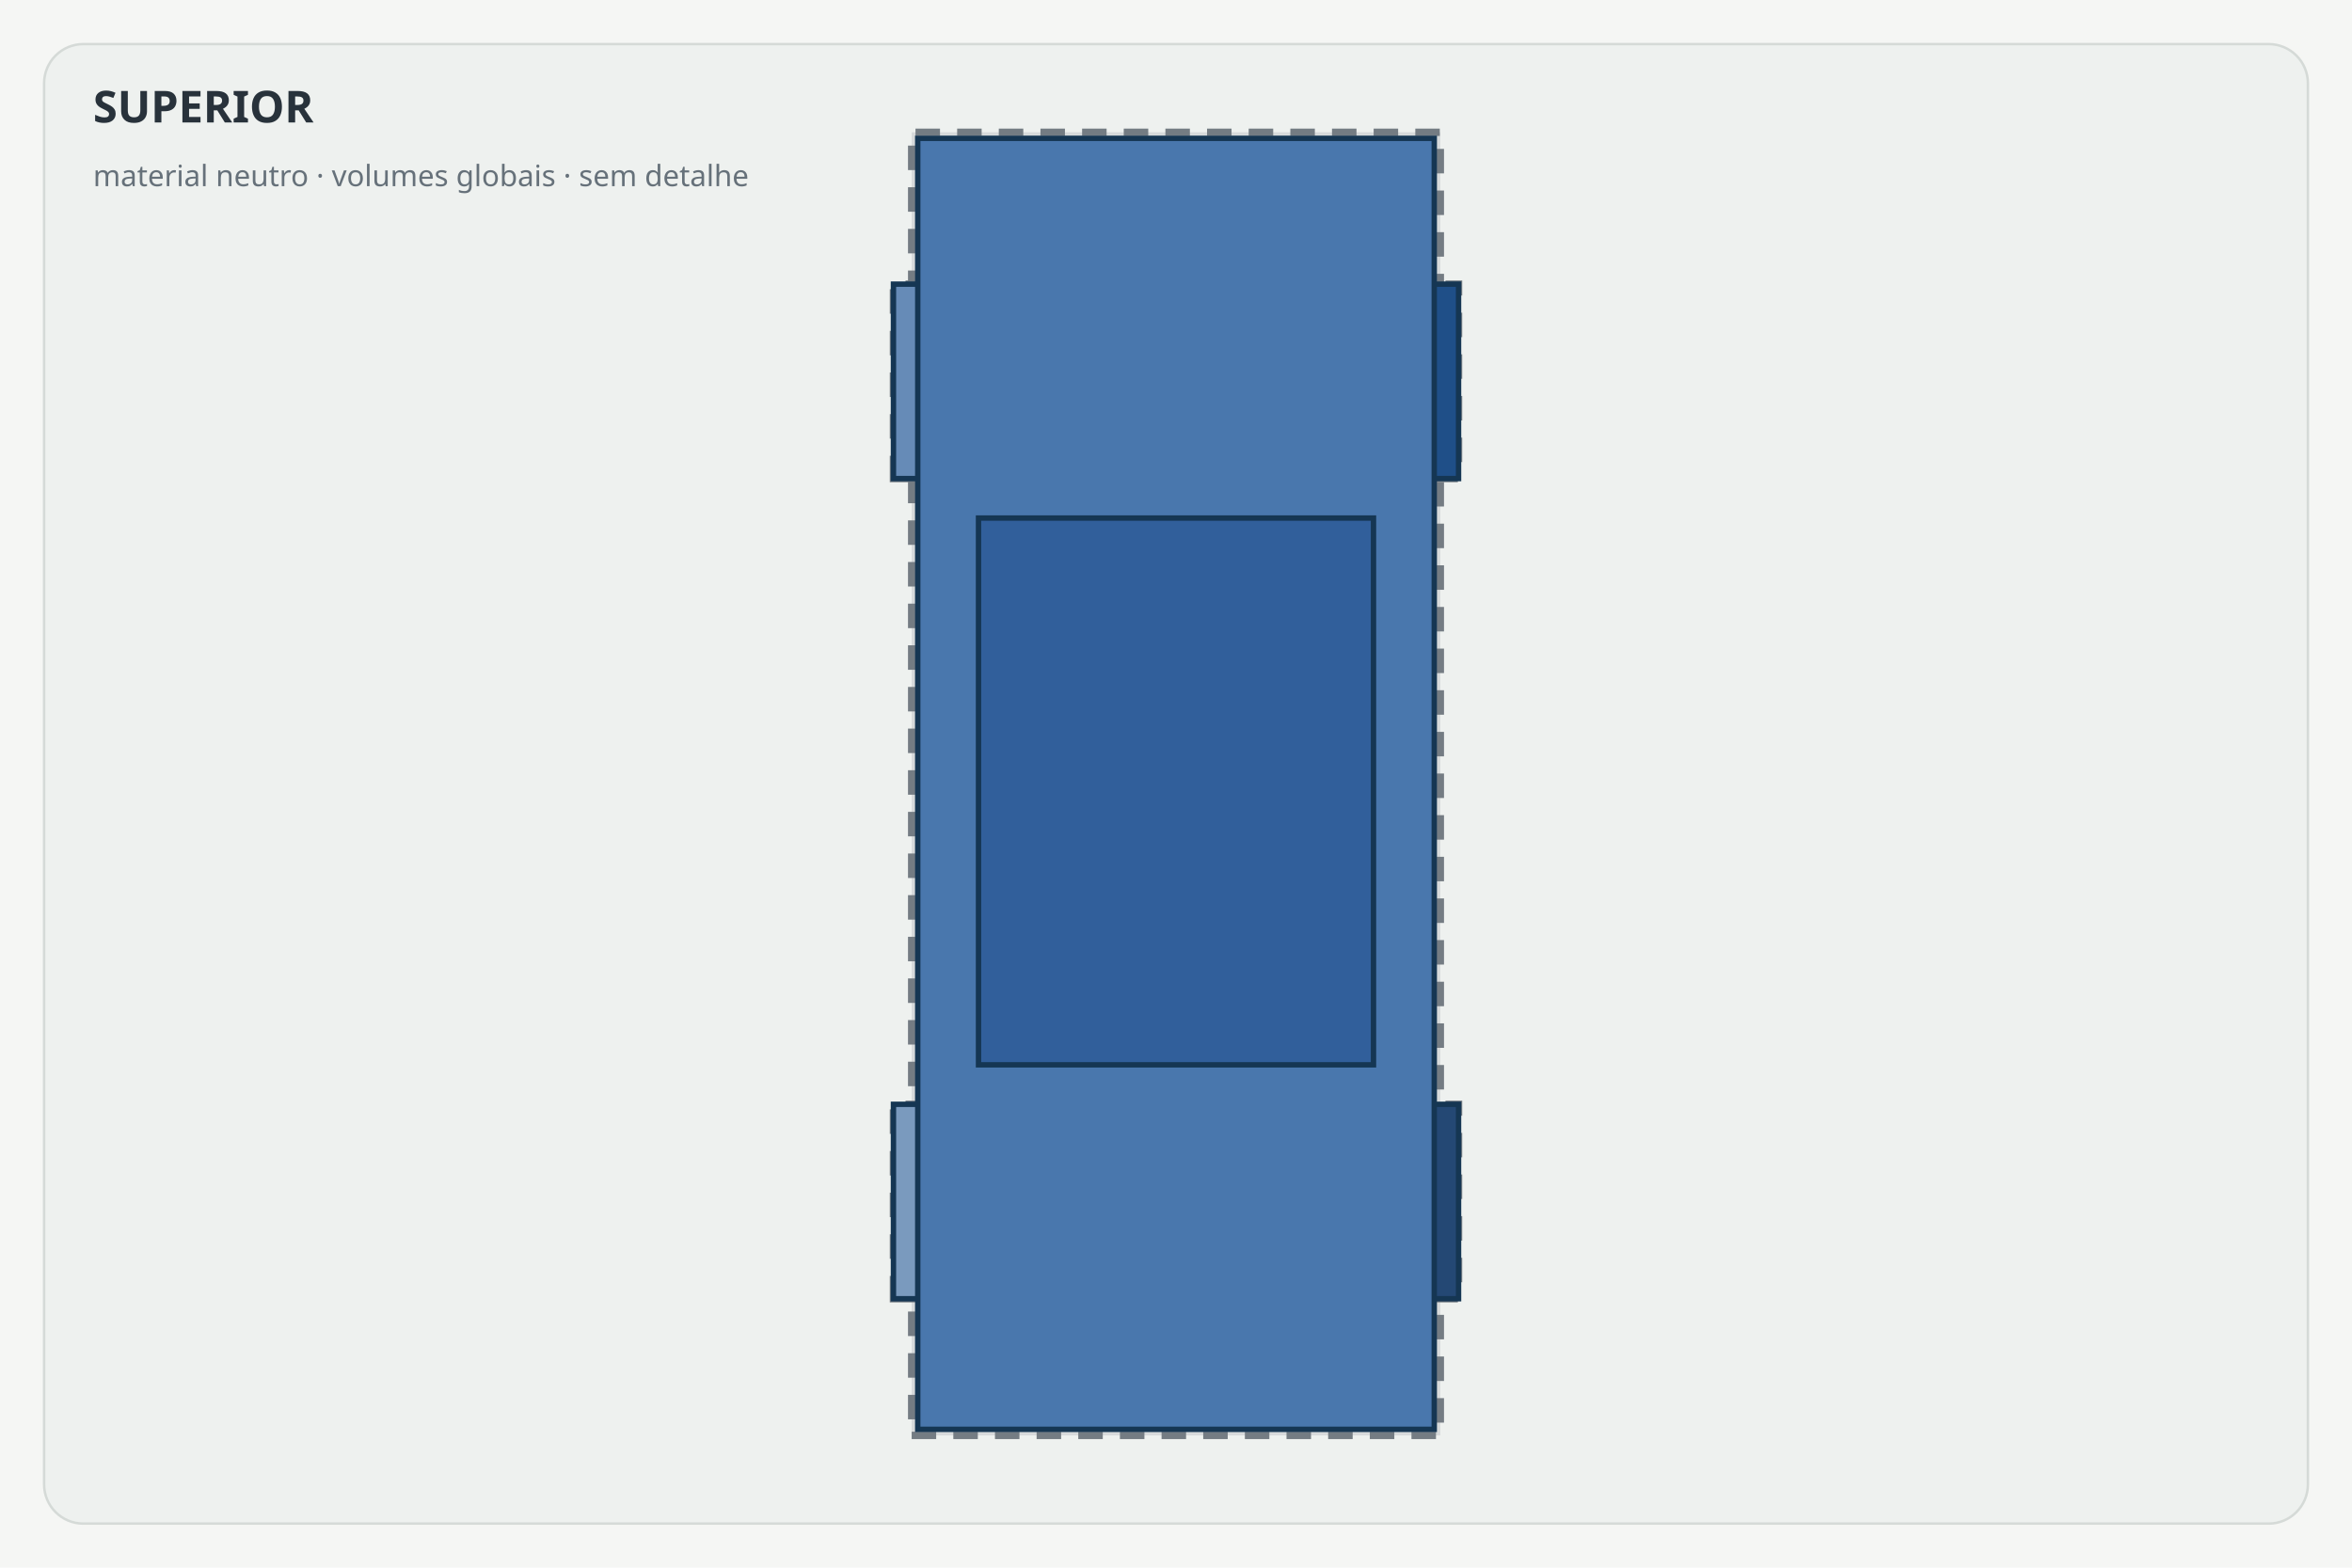
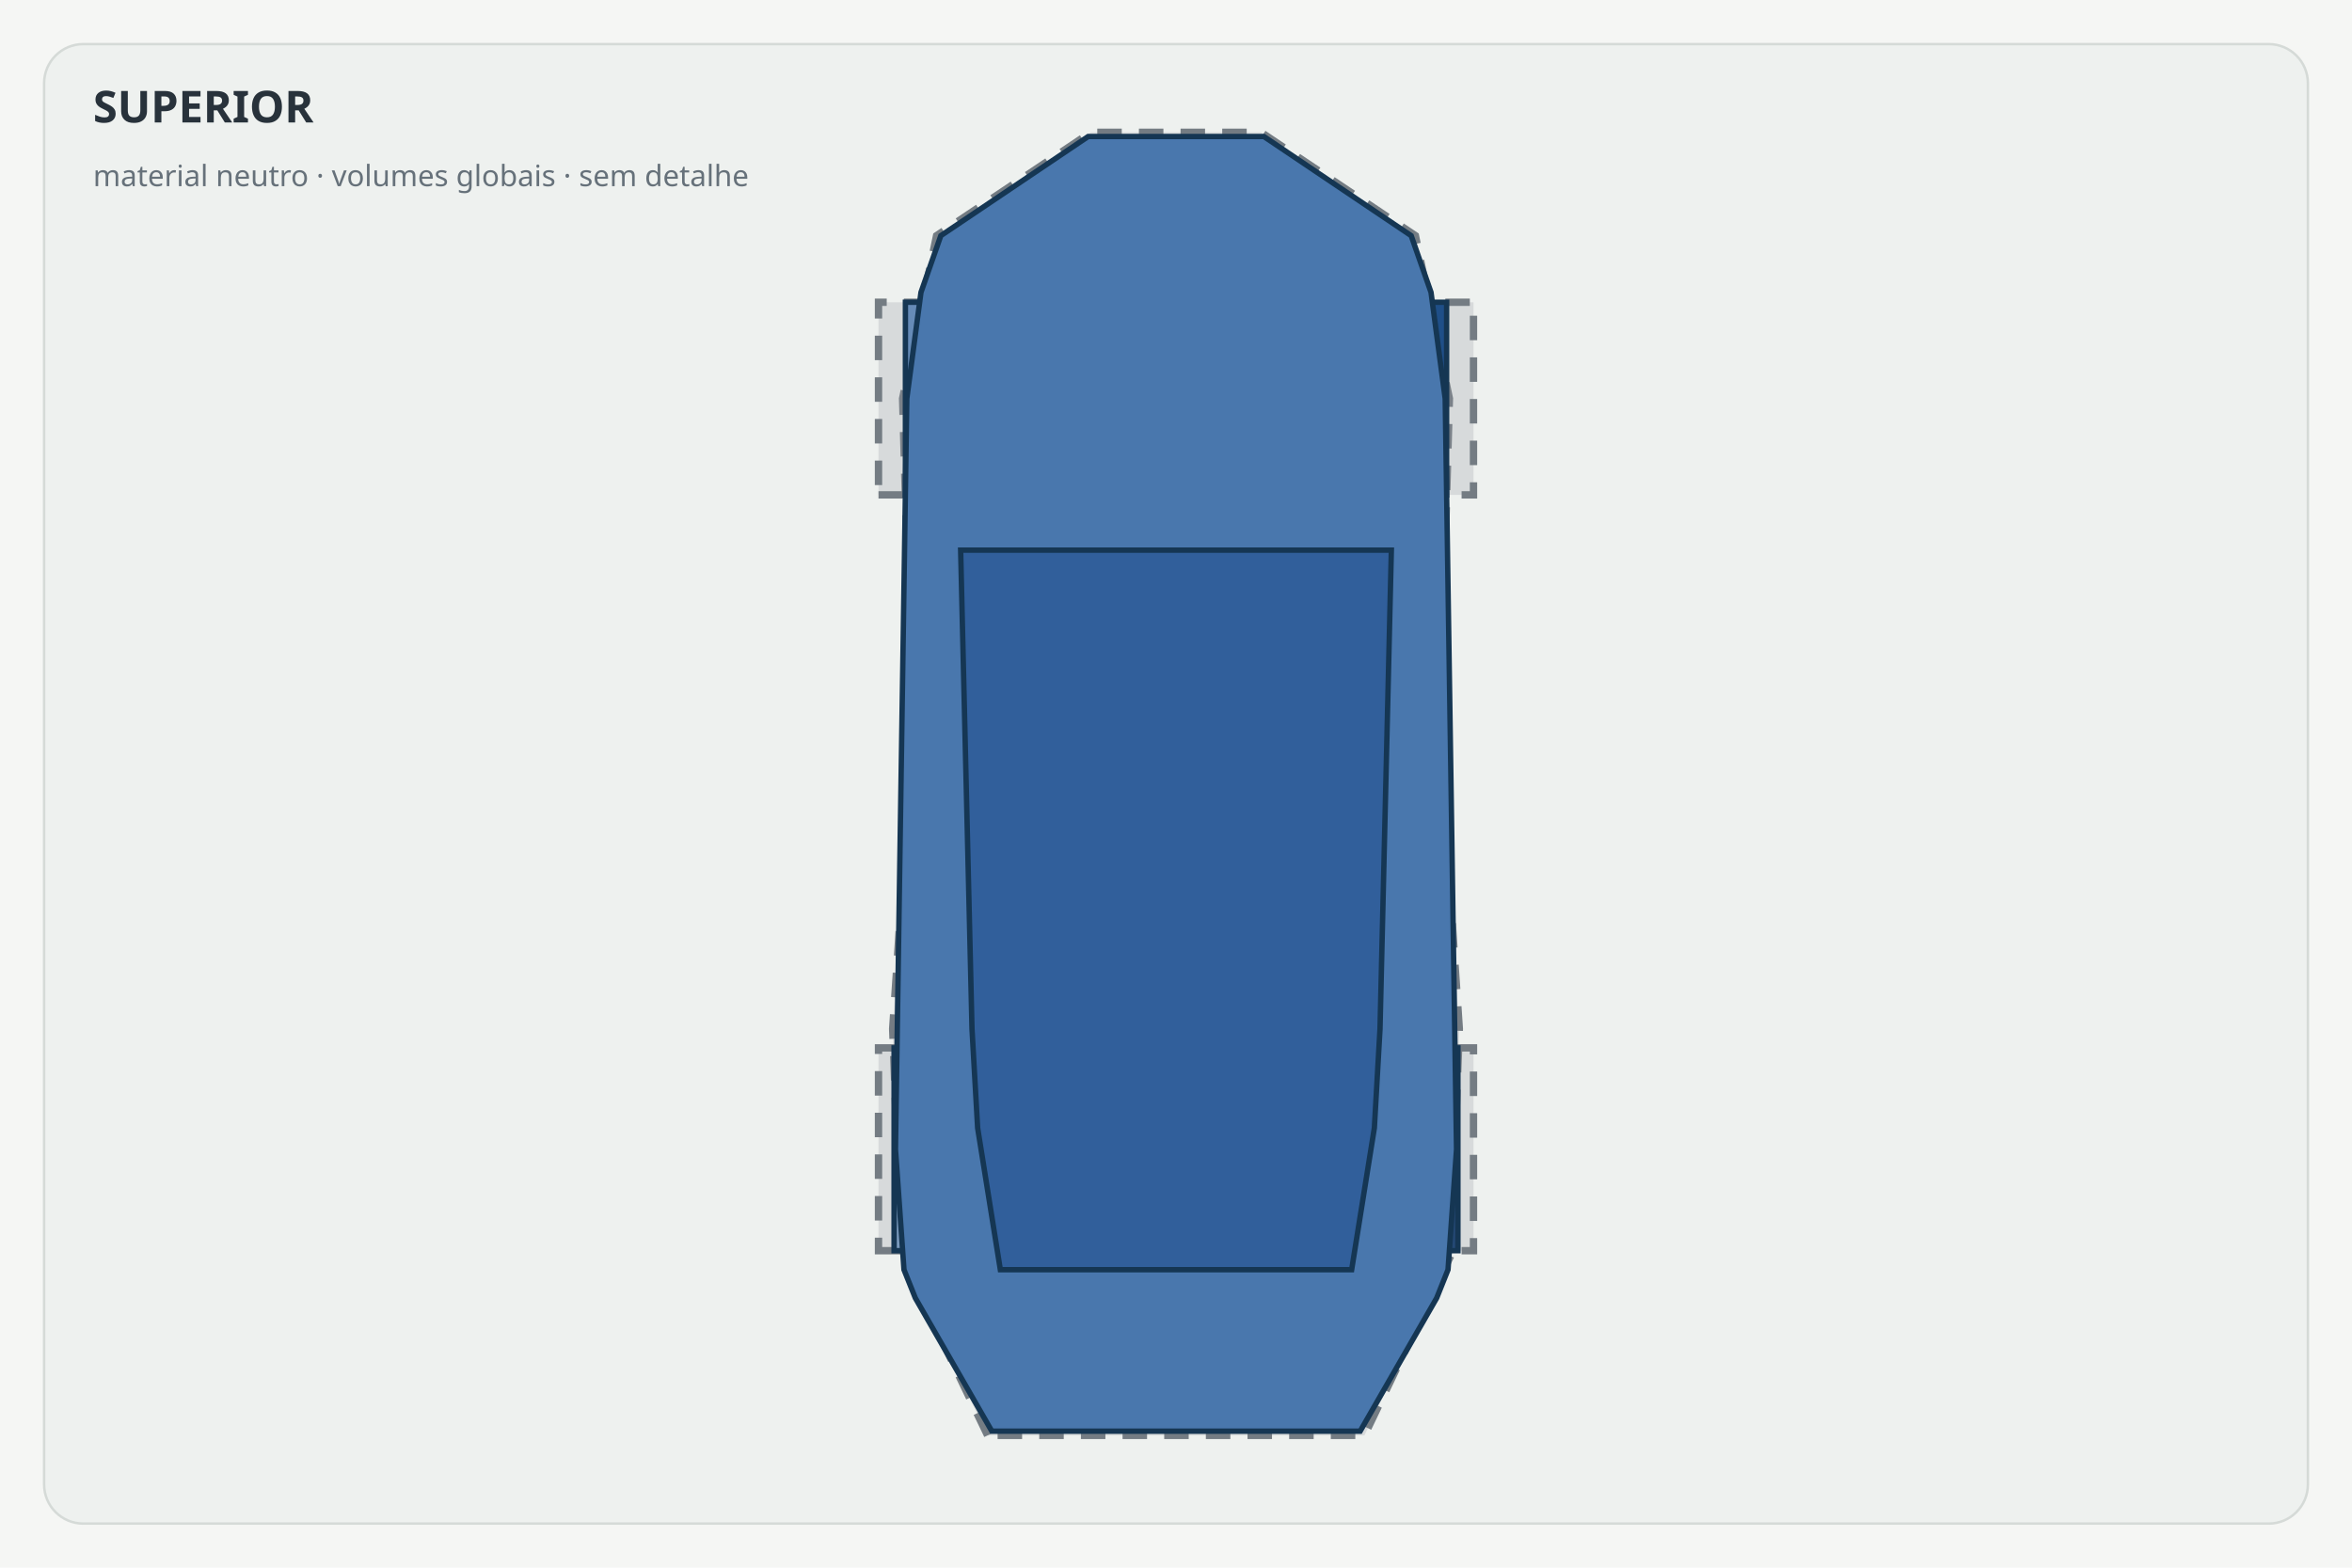
<svg xmlns="http://www.w3.org/2000/svg" viewBox="0 0 960 640" width="960" height="640">
  <rect width="960" height="640" fill="#f5f6f4" />
  <rect x="18" y="18" width="924" height="604" rx="16" fill="#eef1ef" stroke="#d5dad7" />
-   <polygon points="372.11,586.00 587.89,586.00 587.89,54.00 372.11,54.00" fill="#8e959b" fill-opacity="0.24" stroke="#747c83" stroke-width="3" stroke-dasharray="10 7" />
-   <polygon points="396.91,437.19 563.09,437.19 563.09,209.01 396.91,209.01" fill="#8e959b" fill-opacity="0.24" stroke="#747c83" stroke-width="3" stroke-dasharray="10 7" />
-   <polygon points="364.67,530.20 391.95,530.20 391.95,450.83 364.67,450.83" fill="#8e959b" fill-opacity="0.24" stroke="#747c83" stroke-width="3" stroke-dasharray="10 7" />
-   <polygon points="568.05,530.20 595.33,530.20 595.33,450.83 568.05,450.83" fill="#8e959b" fill-opacity="0.24" stroke="#747c83" stroke-width="3" stroke-dasharray="10 7" />
-   <polygon points="364.67,195.37 391.95,195.37 391.95,116.00 364.67,116.00" fill="#8e959b" fill-opacity="0.24" stroke="#747c83" stroke-width="3" stroke-dasharray="10 7" />
-   <polygon points="568.05,195.37 595.33,195.37 595.33,116.00 568.05,116.00" fill="#8e959b" fill-opacity="0.24" stroke="#747c83" stroke-width="3" stroke-dasharray="10 7" />
-   <polygon points="568.05,195.37 595.33,195.37 595.33,116.00 568.05,116.00" fill="#1f4f88" stroke="#153653" stroke-width="2.2" data-volume="roda-dianteira-direita" data-regiao="rodas-dianteiras" />
-   <polygon points="364.67,195.37 391.95,195.37 391.95,116.00 364.67,116.00" fill="#668bb7" stroke="#153653" stroke-width="2.2" data-volume="roda-dianteira-esquerda" data-regiao="rodas-dianteiras" />
-   <polygon points="568.05,530.20 595.33,530.20 595.33,450.83 568.05,450.83" fill="#244874" stroke="#153653" stroke-width="2.2" data-volume="roda-traseira-direita" data-regiao="rodas-traseiras" />
-   <polygon points="364.67,530.20 391.95,530.20 391.95,450.83 364.67,450.83" fill="#7a9abe" stroke="#153653" stroke-width="2.2" data-volume="roda-traseira-esquerda" data-regiao="rodas-traseiras" />
-   <polygon points="374.59,583.52 585.41,583.52 585.41,56.48 374.59,56.48" fill="#4977ad" stroke="#153653" stroke-width="2.2" data-volume="corpo-global" data-regiao="corpo-base" />
-   <polygon points="399.39,434.71 560.61,434.71 560.61,211.49 399.39,211.49" fill="#315f9b" stroke="#153653" stroke-width="2.2" data-volume="cabine-global" data-regiao="cabine" />
+   <polygon points="403.09,586.00 367.82,512.56 364.35,420.04 371.29,315.95 370.13,223.43 368.40,162.71 382.27,96.21 445.30,54.00 514.70,54.00 577.73,96.21 591.60,162.71 589.87,223.43 588.71,315.95 595.65,420.04 592.18,512.56 556.91,586.00" fill="#8e959b" fill-opacity="0.24" stroke="#747c83" stroke-width="3" stroke-dasharray="10 7" />
+   <polygon points="415.23,460.52 408.30,396.91 409.45,315.95 399.04,223.43 560.96,223.43 550.55,315.95 551.70,396.91 544.77,460.52" fill="#8e959b" fill-opacity="0.24" stroke="#747c83" stroke-width="3" stroke-dasharray="10 7" />
+   <polygon points="358.57,510.59 601.43,510.59 601.43,427.79 358.57,427.79" fill="#8e959b" fill-opacity="0.24" stroke="#747c83" stroke-width="3" stroke-dasharray="10 7" />
+   <polygon points="358.57,202.03 601.43,202.03 601.43,123.39 358.57,123.39" fill="#8e959b" fill-opacity="0.24" stroke="#747c83" stroke-width="3" stroke-dasharray="10 7" />
+   <polygon points="379.38,420.04 580.62,420.04 580.62,211.87 379.38,211.87" fill="#173c69" stroke="#153653" stroke-width="2.2" data-volume="soleira-global" data-regioes="corpo-base" />
+   <polygon points="561.53,202.03 590.45,202.03 590.45,123.39 561.53,123.39" fill="#1f4f88" stroke="#153653" stroke-width="2.2" data-volume="roda-dianteira-direita" data-regioes="rodas-dianteiras" />
+   <polygon points="369.55,202.03 398.47,202.03 398.47,123.39 369.55,123.39" fill="#668bb7" stroke="#153653" stroke-width="2.2" data-volume="roda-dianteira-esquerda" data-regioes="rodas-dianteiras" />
+   <polygon points="559.22,510.59 595.07,510.59 595.07,427.79 559.22,427.79" fill="#244874" stroke="#153653" stroke-width="2.2" data-volume="roda-traseira-direita" data-regioes="rodas-traseiras" />
+   <polygon points="364.93,510.59 400.78,510.59 400.78,427.79 364.93,427.79" fill="#7a9abe" stroke="#153653" stroke-width="2.2" data-volume="roda-traseira-esquerda" data-regioes="rodas-traseiras" />
+   <polygon points="365.50,469.19 368.97,518.34 373.60,529.91 404.83,584.27 555.17,584.27 586.40,529.91 591.03,518.34 594.50,469.19 589.87,162.71 584.09,119.34 575.99,96.21 515.85,55.73 444.15,55.73 384.01,96.21 375.91,119.34 370.13,162.71" fill="#4977ad" stroke="#153653" stroke-width="2.2" data-volume="carroceria-global" data-regioes="capo cintura corpo-base ombros para-lamas-dianteiros para-lamas-traseiros traseira" />
+   <polygon points="392.10,224.59 396.73,420.04 399.04,460.52 408.30,518.34 551.70,518.34 560.96,460.52 563.27,420.04 567.90,224.59" fill="#315f9b" stroke="#153653" stroke-width="2.2" data-volume="cabine-global" data-regioes="cabine" />
  <text x="38" y="50" font-family="ui-sans-serif,system-ui,sans-serif" font-size="18" font-weight="650" fill="#28323b">SUPERIOR</text>
  <text x="38" y="76" font-family="ui-sans-serif,system-ui,sans-serif" font-size="12" fill="#66717a">material neutro · volumes globais · sem detalhe</text>
</svg>
